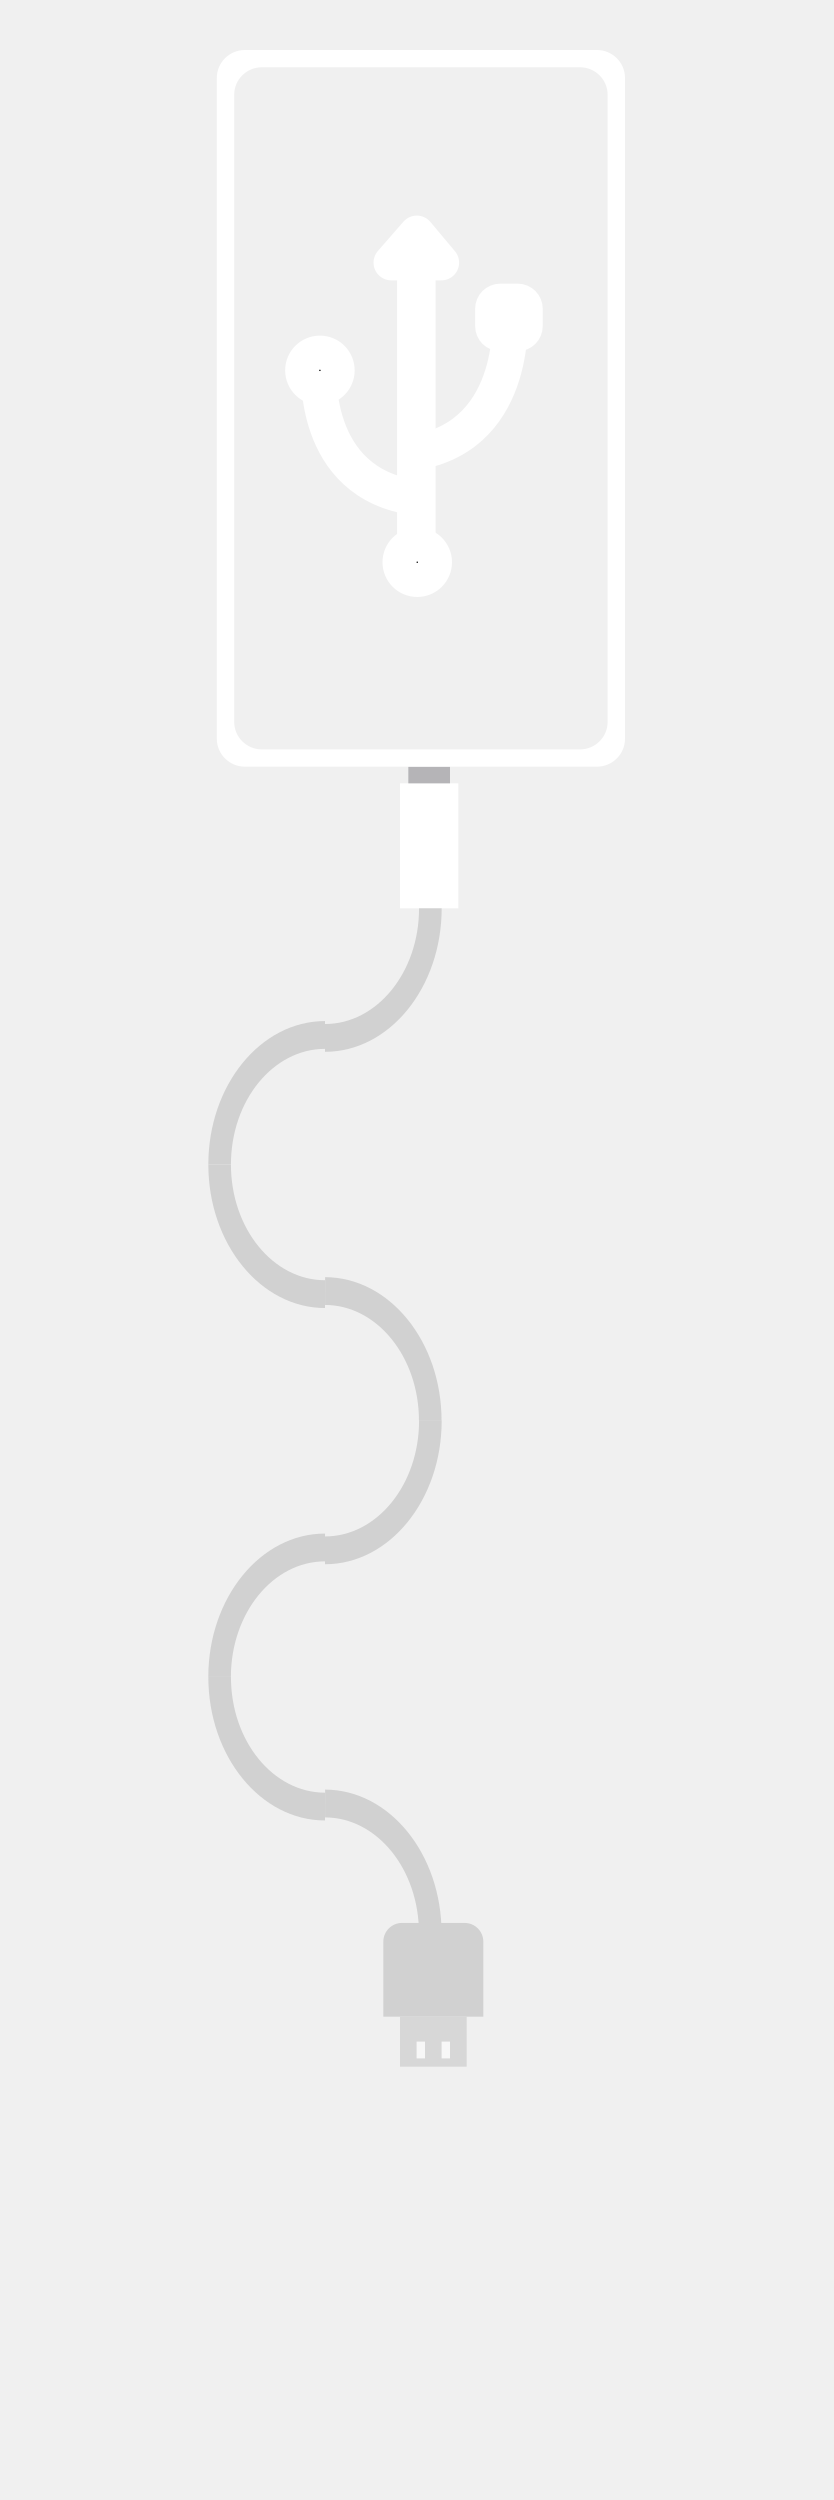
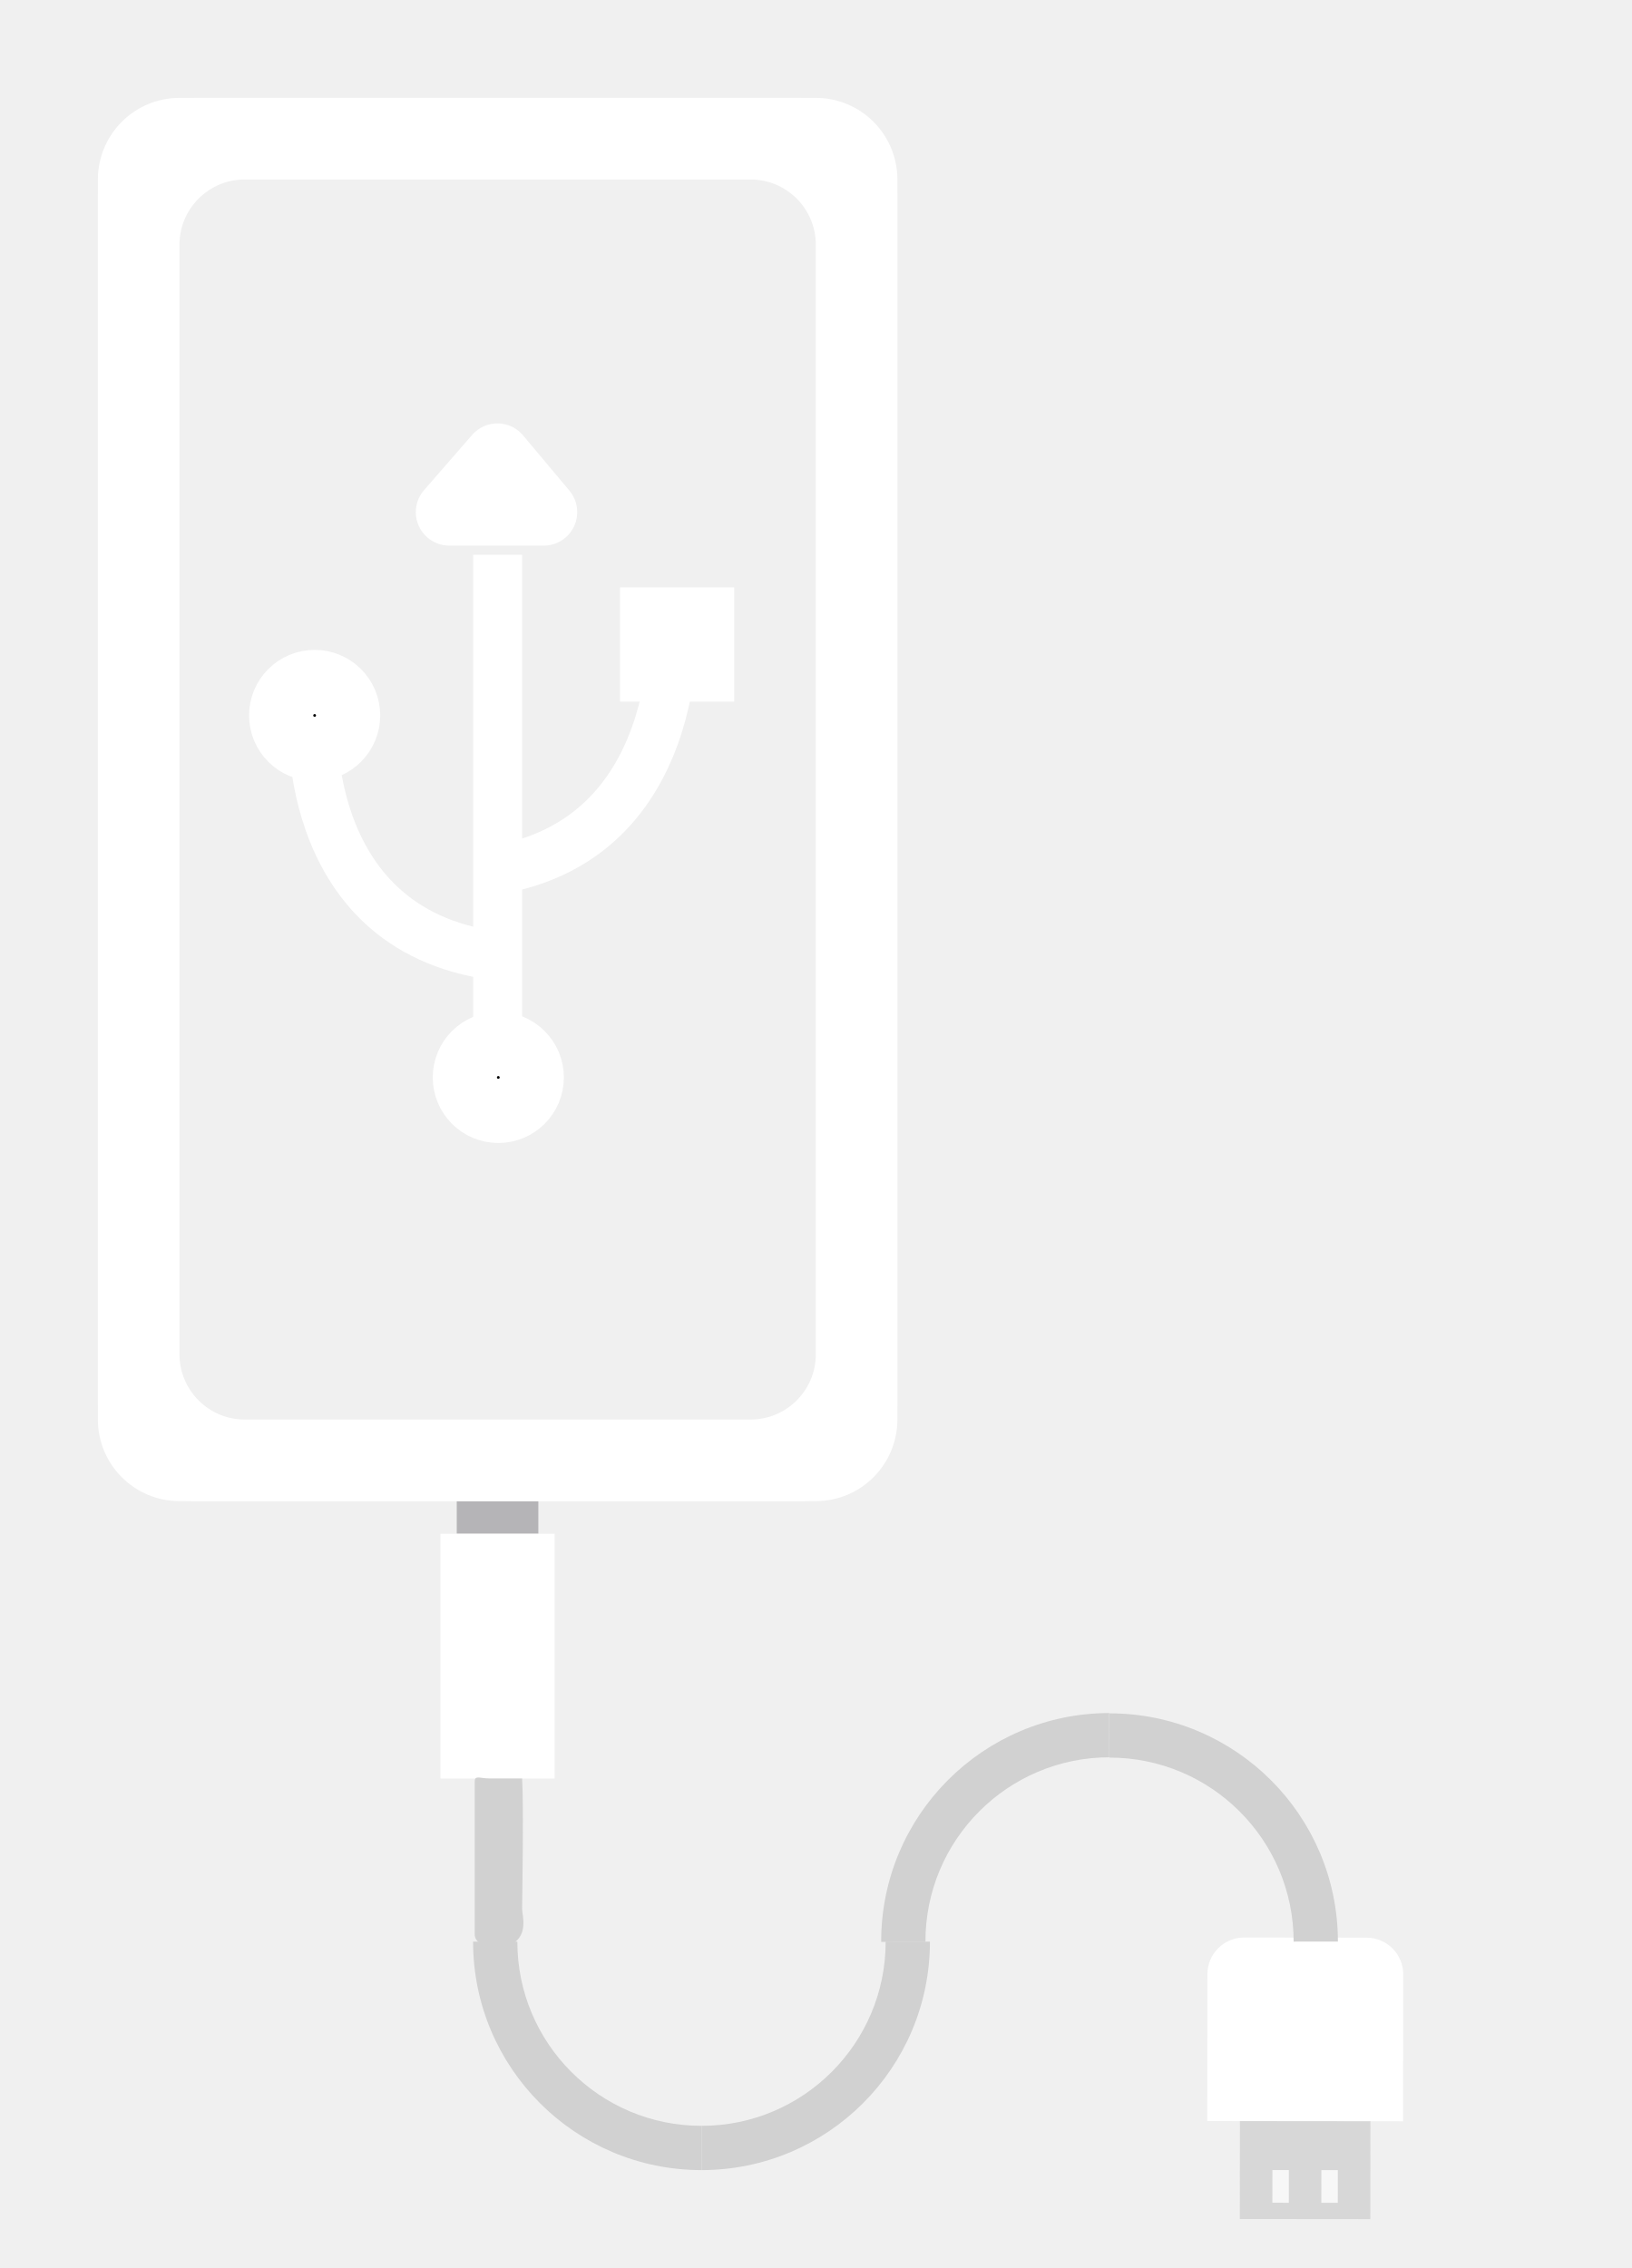
- <svg xmlns="http://www.w3.org/2000/svg" height="300" viewBox="0 0 100 300" width="100">
-   <path d="m55 94h-7v15h7z" fill="#fff" fill-rule="evenodd" />
-   <path d="m54 92h-5v2h5z" fill="#b5b4b7" fill-rule="evenodd" />
-   <path d="m46 242h12v-9c0-1.243-1.007-2.25-2.25-2.25h-7.5c-1.243 0-2.25 1.007-2.25 2.25z" fill="#d1d1d1" fill-rule="evenodd" />
-   <path d="m48 248h8v-6h-8zm2-1h1v-2h-1zm4 0h-1v-2h1z" fill="#d1d1d1" fill-opacity=".798" fill-rule="evenodd" />
-   <path d="m50 247h1v-2h-1z" fill="#fff" fill-opacity=".798" fill-rule="evenodd" opacity=".599" />
-   <path d="m53 247h1v-2h-1z" fill="#fff" fill-opacity=".798" fill-rule="evenodd" opacity=".599" />
-   <path d="m29.385 6h42.249c1.851 0 3.366 1.505 3.366 3.345v79.311c0 1.84-1.515 3.345-3.366 3.345h-42.249c-1.851 0-3.366-1.505-3.366-3.345v-79.311c0-1.84 1.515-3.345 3.366-3.345zm2.028 2.073h38.194c1.819 0 3.308 1.479 3.308 3.287v75.281c0 1.808-1.489 3.287-3.308 3.287h-38.194c-1.819 0-3.308-1.479-3.308-3.287v-75.281c0-1.808 1.489-3.287 3.308-3.287z" fill="#fff" fill-rule="evenodd" />
-   <path d="m49.958 31.289v36.519" fill="none" stroke="#fff" stroke-linejoin="round" stroke-width="4.627" />
-   <path d="m49.844 59.72c-12.701-1.701-11.567-15.65-11.567-15.65" fill="none" stroke="#fff" stroke-linejoin="round" stroke-width="4.257" />
-   <path d="m50.184 54.233c12.249-2.269 11.002-16.785 11.002-16.785" fill="none" stroke="#fff" stroke-linejoin="round" stroke-width="4.257" />
+ <svg xmlns="http://www.w3.org/2000/svg" height="139" viewBox="0 0 100 139" width="100">
+   <path d="m73.993 129.993c.75.001 10.5.011 12.0.013l.009-9c.001-1.243-1.005-2.251-2.248-2.252l-7.5-.008c-1.243-.001-2.251 1.005-2.252 2.248z" fill="#fff" fill-rule="evenodd" />
+   <path d="m75.987 135.996 8 .008.006-6-8-.008zm6.001-.994-1-.001.002-2 1 .001zm-4-.004 1 .001.002-2-1-.001z" fill="#d1d1d1" fill-opacity=".798" fill-rule="evenodd" />
+   <path d="m77.988 134.998 1 .001.002-2-1-.001z" fill="#fff" fill-opacity=".798" fill-rule="evenodd" opacity=".599" />
+   <path d="m80.988 135.001 1 .001.002-2-1-.001z" fill="#fff" fill-opacity=".798" fill-rule="evenodd" opacity=".599" />
+   <path d="m30.322 58.568c-12.24-1.639-11.147-15.082-11.147-15.082" fill="none" stroke="#fff" stroke-linejoin="round" stroke-width="3" />
+   <path d="m30.65 53.279c11.803-2.186 10.602-16.175 10.602-16.175" fill="none" stroke="#fff" stroke-linejoin="round" stroke-width="3" />
  <g fill-rule="evenodd">
-     <path d="m46.952 31.516h6.011l-2.948-3.516z" stroke="#fff" stroke-linecap="round" stroke-linejoin="round" stroke-width="4.257" />
-     <path d="m52.112 67.467c0 1.127-.915 2.042-2.042 2.042-1.127 0-2.042-.915-2.042-2.042 0-1.127.915-2.042 2.042-2.042 1.127 0 2.042.915 2.042 2.042z" stroke="#fff" stroke-linecap="round" stroke-linejoin="round" stroke-width="4.257" />
-     <path d="m40.431 44.445c0 1.127-.915 2.042-2.042 2.042s-2.042-.915-2.042-2.042c0-1.127.915-2.042 2.042-2.042s2.042.914 2.042 2.042z" stroke="#fff" stroke-linecap="round" stroke-linejoin="round" stroke-width="4.257" />
-     <path d="m60.035 36.165c-.494 0-.891.398-.891.891v2.074c0 .494.398.891.891.891h2.074c.494 0 .891-.398.891-.891v-2.074c0-.494-.398-.891-.891-.891z" stroke="#fff" stroke-linecap="round" stroke-linejoin="round" stroke-width="4.257" />
-     <path d="m53 109c0 9.509-6.268 17.218-14 17.218v-3.337c6.234 0 11.287-6.215 11.287-13.881z" fill="#d1d1d1" />
-     <path d="m53 170.492c0 9.509-6.268 17.218-14 17.218v-3.337c6.234 0 11.287-6.215 11.287-13.881z" fill="#d1d1d1" />
-     <path d="m24.995 201.232c.006-9.509 6.279-17.212 14.011-17.204l-.002 3.337c-6.234-.006-11.291 6.204-11.296 13.87z" fill="#d1d1d1" />
-     <path d="m25 139.746c0-9.509 6.268-17.218 14-17.218v3.337c-6.234 0-11.287 6.215-11.287 13.881z" fill="#d1d1d1" />
-     <path d="m39 156.964c-7.732 0-14-7.709-14-17.218h2.713c0 7.666 5.053 13.881 11.287 13.881z" fill="#d1d1d1" />
-     <path d="m39.012 153.259c7.732.017 13.989 7.739 13.975 17.248l-2.713-.006c.011-7.666-5.033-13.892-11.267-13.905z" fill="#d1d1d1" />
-     <path d="m39 218.457c-7.732 0-14-7.709-14-17.218h2.713c0 7.666 5.053 13.881 11.287 13.881z" fill="#d1d1d1" />
-     <path d="m39.012 214.752c7.732.017 13.989 7.739 13.975 17.248l-2.713-.006c.011-7.666-5.033-13.892-11.267-13.905z" fill="#d1d1d1" />
+     <path d="m27.535 31.388h5.792l-2.841-3.388z" stroke="#fff" stroke-linecap="round" stroke-linejoin="round" stroke-width="4.102" />
+     <path d="m32.508 66.033c0 1.086-.882 1.967-1.967 1.967-1.086 0-1.967-.882-1.967-1.967 0-1.086.882-1.967 1.967-1.967 1.086 0 1.967.882 1.967 1.967z" stroke="#fff" stroke-linecap="round" stroke-linejoin="round" stroke-width="4.102" />
+     <path d="m21.251 43.847c0 1.086-.882 1.967-1.967 1.967s-1.967-.882-1.967-1.967c0-1.086.882-1.967 1.967-1.967s1.967.881 1.967 1.967z" stroke="#fff" stroke-linecap="round" stroke-linejoin="round" stroke-width="4.102" />
+     <path d="m38 43h7v-7h-7z" fill="#fff" />
+     <path d="m29 63h3v-29h-3z" fill="#fff" />
+     <path d="m27.995 89h5v5h-5z" fill="#b5b4b7" />
+     <path d="m26.995 94h7v15h-7z" fill="#fff" />
+     <path d="m28.995 119c0 7.732 6.268 14 14 14v-2.713c-6.234 0-11.287-5.053-11.287-11.287z" fill="#d1d1d1" />
+     <path d="m42.995 133c7.732 0 14-6.268 14-14h-2.713c0 6.234-5.053 11.287-11.287 11.287z" fill="#d1d1d1" />
+     <path d="m30 109c-.552 0-.904-.222-.904.177v9.39c0 .399.448.722 1 .722h1c1.383-.527.904-1.89.904-2.289 0-.399.107-6.321 0-8z" fill="#d1d1d1" />
+     <path d="m82 118.995c-.006-7.732-6.279-13.995-14.011-13.989l.002 2.713c6.234-.005 11.291 5.044 11.296 11.278z" fill="#d1d1d1" />
+     <path d="m67.982 104.988c-7.732.014-13.989 6.293-13.975 14.025l2.713-.005c-.011-6.234 5.033-11.296 11.267-11.307z" fill="#d1d1d1" />
+     <path d="m11 92c-2.761 0-5-2.239-5-5v-76c0-2.761 2.239-5 5-5h39c2.761 0 5 2.239 5 5v76c0 2.761-2.239 5-5 5zm3-3c-2.761 0-5-2.239-5-5v-70c0-2.761 2.239-5 5-5h33c2.761 0 5 2.239 5 5v70c0 2.761-2.239 5-5 5z" fill="#fff" />
+     <path d="m12 92c-3.314 0-6-2.686-6-6v-74c0-3.314 2.686-6 6-6h37c3.314 0 6 2.686 6 6v74c0 3.314-2.686 6-6 6zm3-5c-2.209 0-4-1.791-4-4v-68c0-2.209 1.791-4 4-4h31c2.209 0 4 1.791 4 4v68c0 2.209-1.791 4-4 4z" fill="#fff" />
  </g>
</svg>
